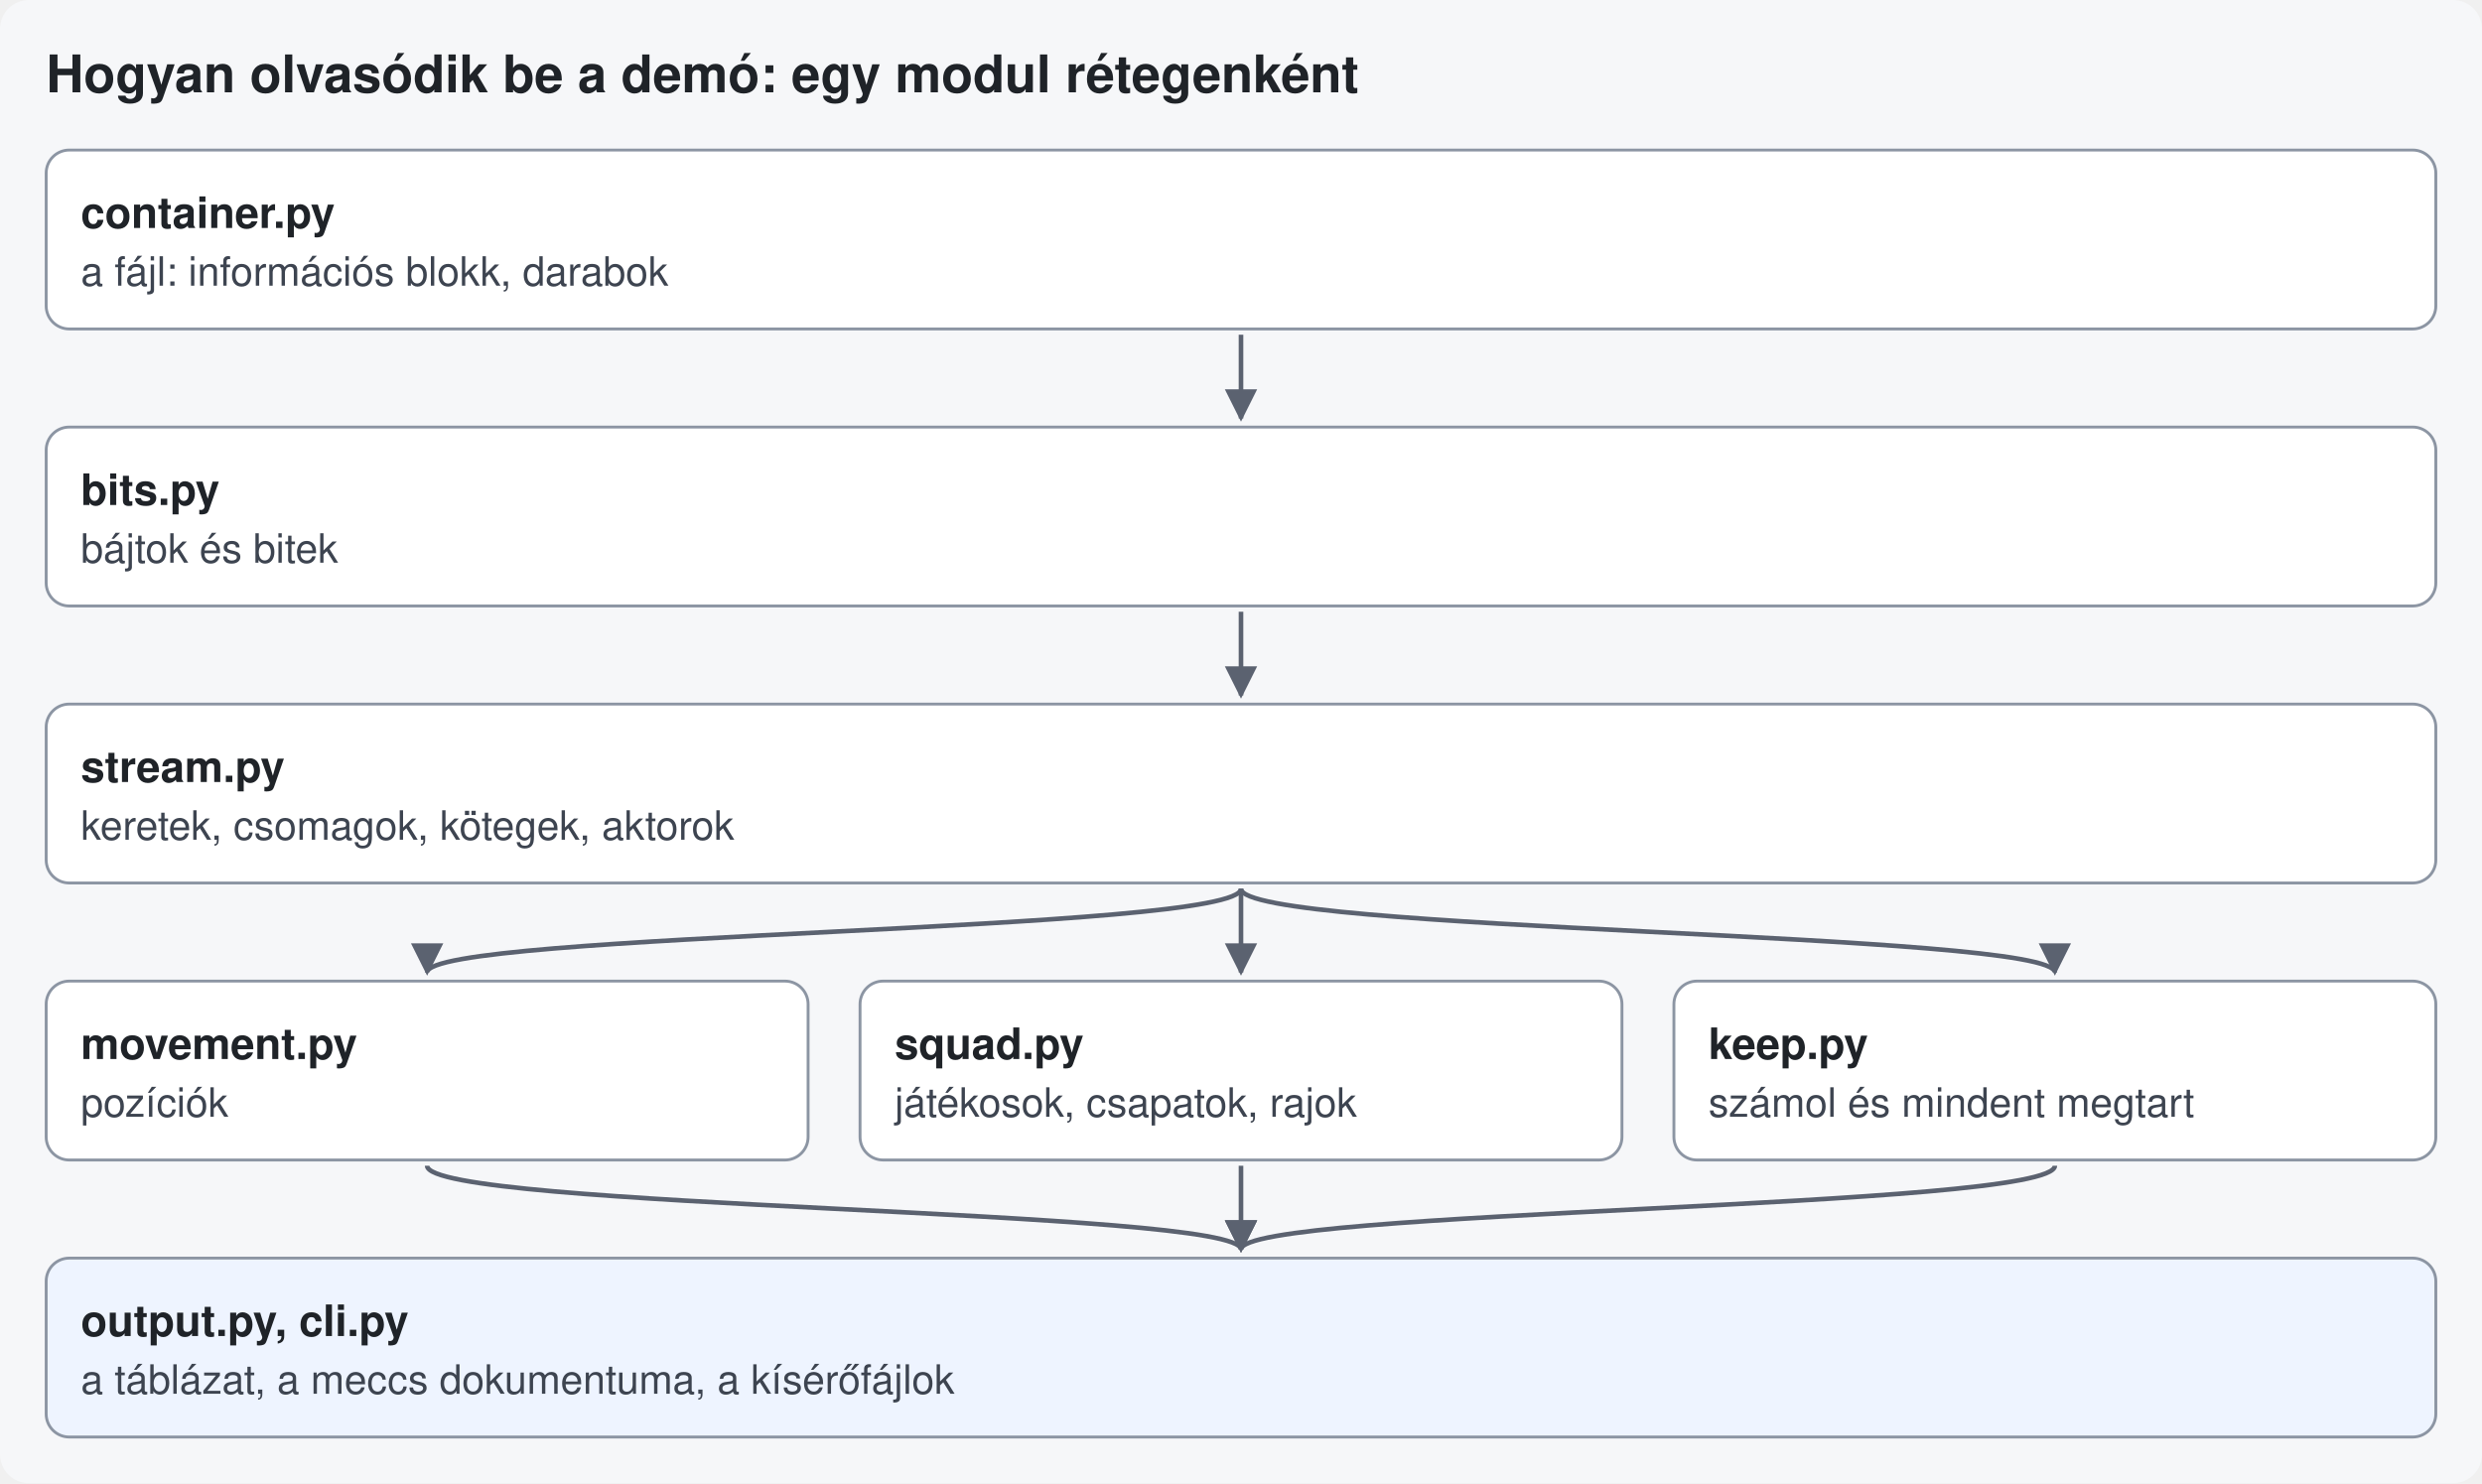
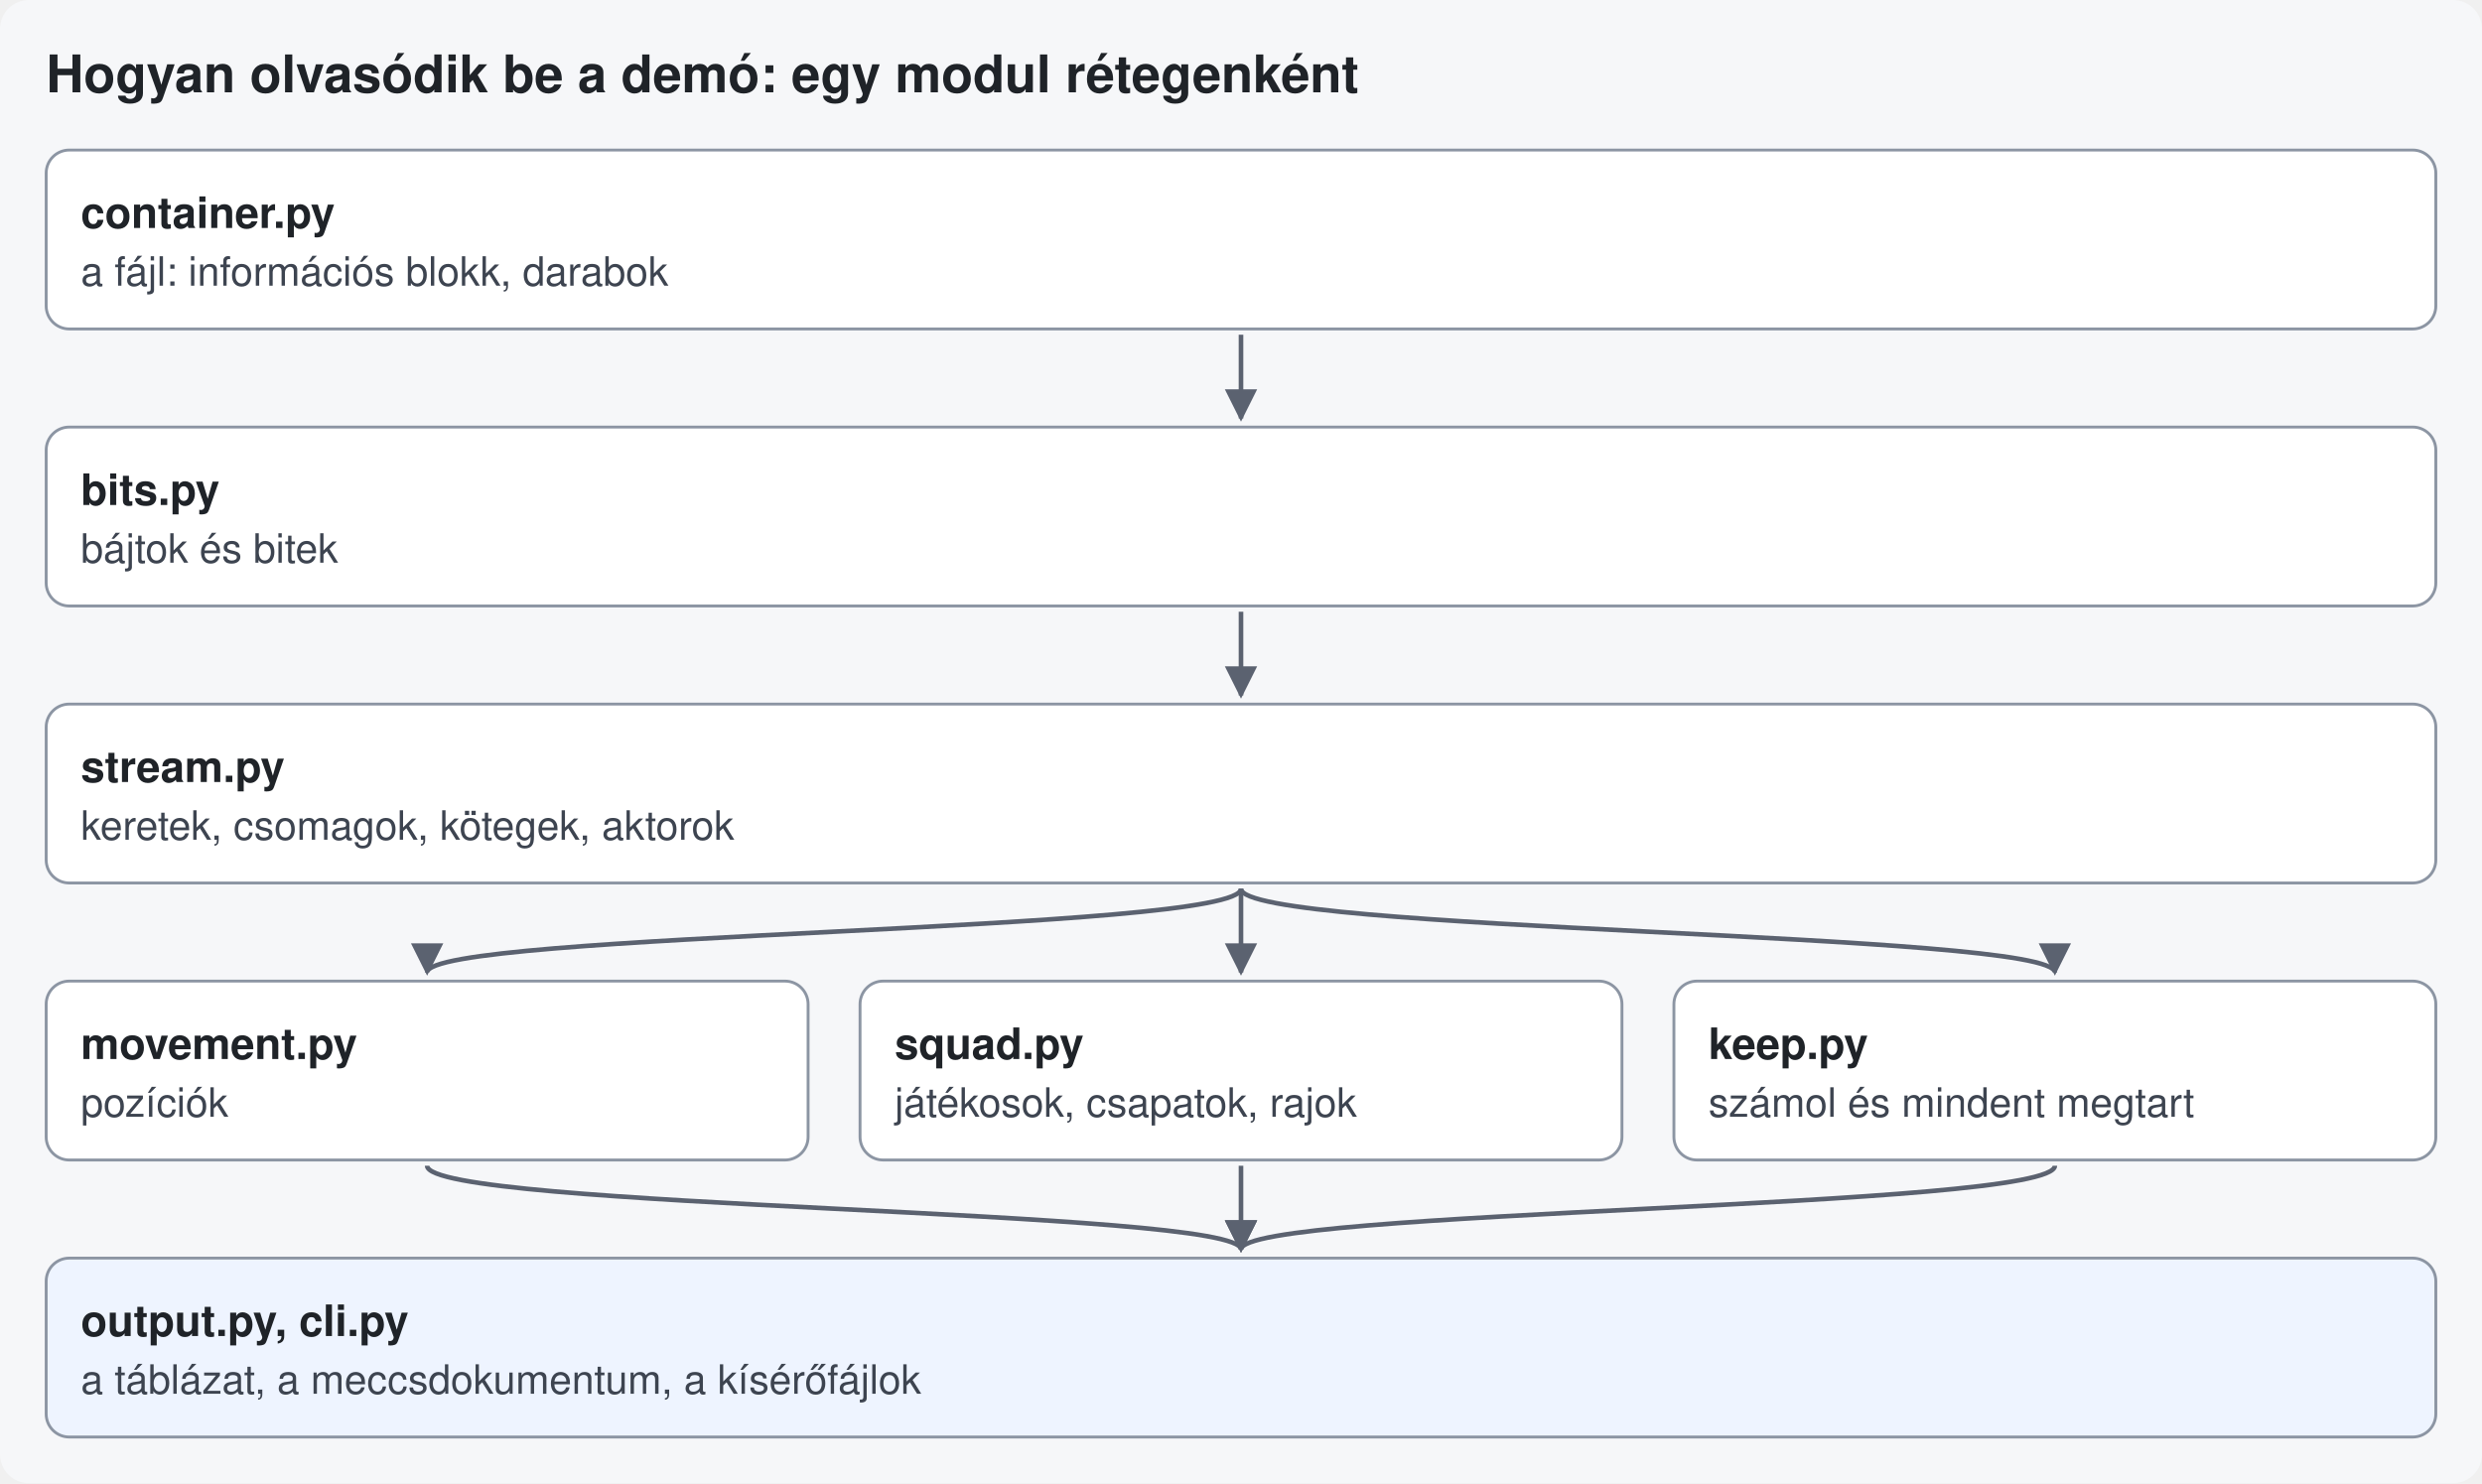
<svg xmlns="http://www.w3.org/2000/svg" width="860" height="514" viewBox="0 0 860 514" font-family="Segoe UI,Helvetica,Arial,sans-serif">
  <defs>
    <marker id="a" viewBox="0 0 10 10" refX="9" refY="5" markerWidth="7" markerHeight="7" orient="auto">
      <path d="M0,0L10,5L0,10z" fill="#5b6270" />
    </marker>
  </defs>
  <rect width="860" height="514" rx="10" fill="#f6f7f9" />
  <text x="16" y="32" font-size="18" fill="#1f2328" font-weight="600">Hogyan olvasódik be a demó: egy modul rétegenként</text>
  <rect x="16" y="52" width="828" height="62" rx="8" fill="#ffffff" stroke="#8c95a3" />
  <text x="28" y="79" font-size="15" fill="#1f2328" font-weight="600">container.py</text>
  <text x="28" y="99" font-size="14" fill="#3d4450">a fájl: információs blokk, darabok</text>
  <rect x="16" y="148" width="828" height="62" rx="8" fill="#ffffff" stroke="#8c95a3" />
  <text x="28" y="175" font-size="15" fill="#1f2328" font-weight="600">bits.py</text>
  <text x="28" y="195" font-size="14" fill="#3d4450">bájtok és bitek</text>
  <path d="M430,116 C430,131.0 430,131.0 430,145" fill="none" stroke="#5b6270" stroke-width="1.6" marker-end="url(#a)" />
  <rect x="16" y="244" width="828" height="62" rx="8" fill="#ffffff" stroke="#8c95a3" />
  <text x="28" y="271" font-size="15" fill="#1f2328" font-weight="600">stream.py</text>
  <text x="28" y="291" font-size="14" fill="#3d4450">keretek, csomagok, kötegek, aktorok</text>
  <path d="M430,212 C430,227.0 430,227.0 430,241" fill="none" stroke="#5b6270" stroke-width="1.6" marker-end="url(#a)" />
  <rect x="16" y="340" width="264" height="62" rx="8" fill="#ffffff" stroke="#8c95a3" />
  <text x="28" y="367" font-size="15" fill="#1f2328" font-weight="600">movement.py</text>
  <text x="28" y="387" font-size="14" fill="#3d4450">pozíciók</text>
  <rect x="298" y="340" width="264" height="62" rx="8" fill="#ffffff" stroke="#8c95a3" />
  <text x="310" y="367" font-size="15" fill="#1f2328" font-weight="600">squad.py</text>
  <text x="310" y="387" font-size="14" fill="#3d4450">játékosok, csapatok, rajok</text>
  <rect x="580" y="340" width="264" height="62" rx="8" fill="#ffffff" stroke="#8c95a3" />
  <text x="592" y="367" font-size="15" fill="#1f2328" font-weight="600">keep.py</text>
  <text x="592" y="387" font-size="14" fill="#3d4450">számol és mindent megtart</text>
  <path d="M430,308 C430,323.0 148,323.0 148,337" fill="none" stroke="#5b6270" stroke-width="1.6" marker-end="url(#a)" />
  <path d="M430,308 C430,323.0 430,323.0 430,337" fill="none" stroke="#5b6270" stroke-width="1.6" marker-end="url(#a)" />
  <path d="M430,308 C430,323.0 712,323.0 712,337" fill="none" stroke="#5b6270" stroke-width="1.6" marker-end="url(#a)" />
  <rect x="16" y="436" width="828" height="62" rx="8" fill="#eef4ff" stroke="#8c95a3" />
  <text x="28" y="463" font-size="15" fill="#1f2328" font-weight="600">output.py, cli.py</text>
-   <text x="28" y="483" font-size="14" fill="#3d4450">a táblázat, a meccs dokumentuma, a kísérőfájlok</text>
+   <text x="28" y="483" font-size="14" fill="#3d4450">a táblázat, a meccsdokumentum, a kísérőfájlok</text>
  <path d="M148,404 C148,419.0 430,419.0 430,433" fill="none" stroke="#5b6270" stroke-width="1.6" marker-end="url(#a)" />
  <path d="M430,404 C430,419.0 430,419.0 430,433" fill="none" stroke="#5b6270" stroke-width="1.6" marker-end="url(#a)" />
  <path d="M712,404 C712,419.0 430,419.0 430,433" fill="none" stroke="#5b6270" stroke-width="1.6" marker-end="url(#a)" />
</svg>
